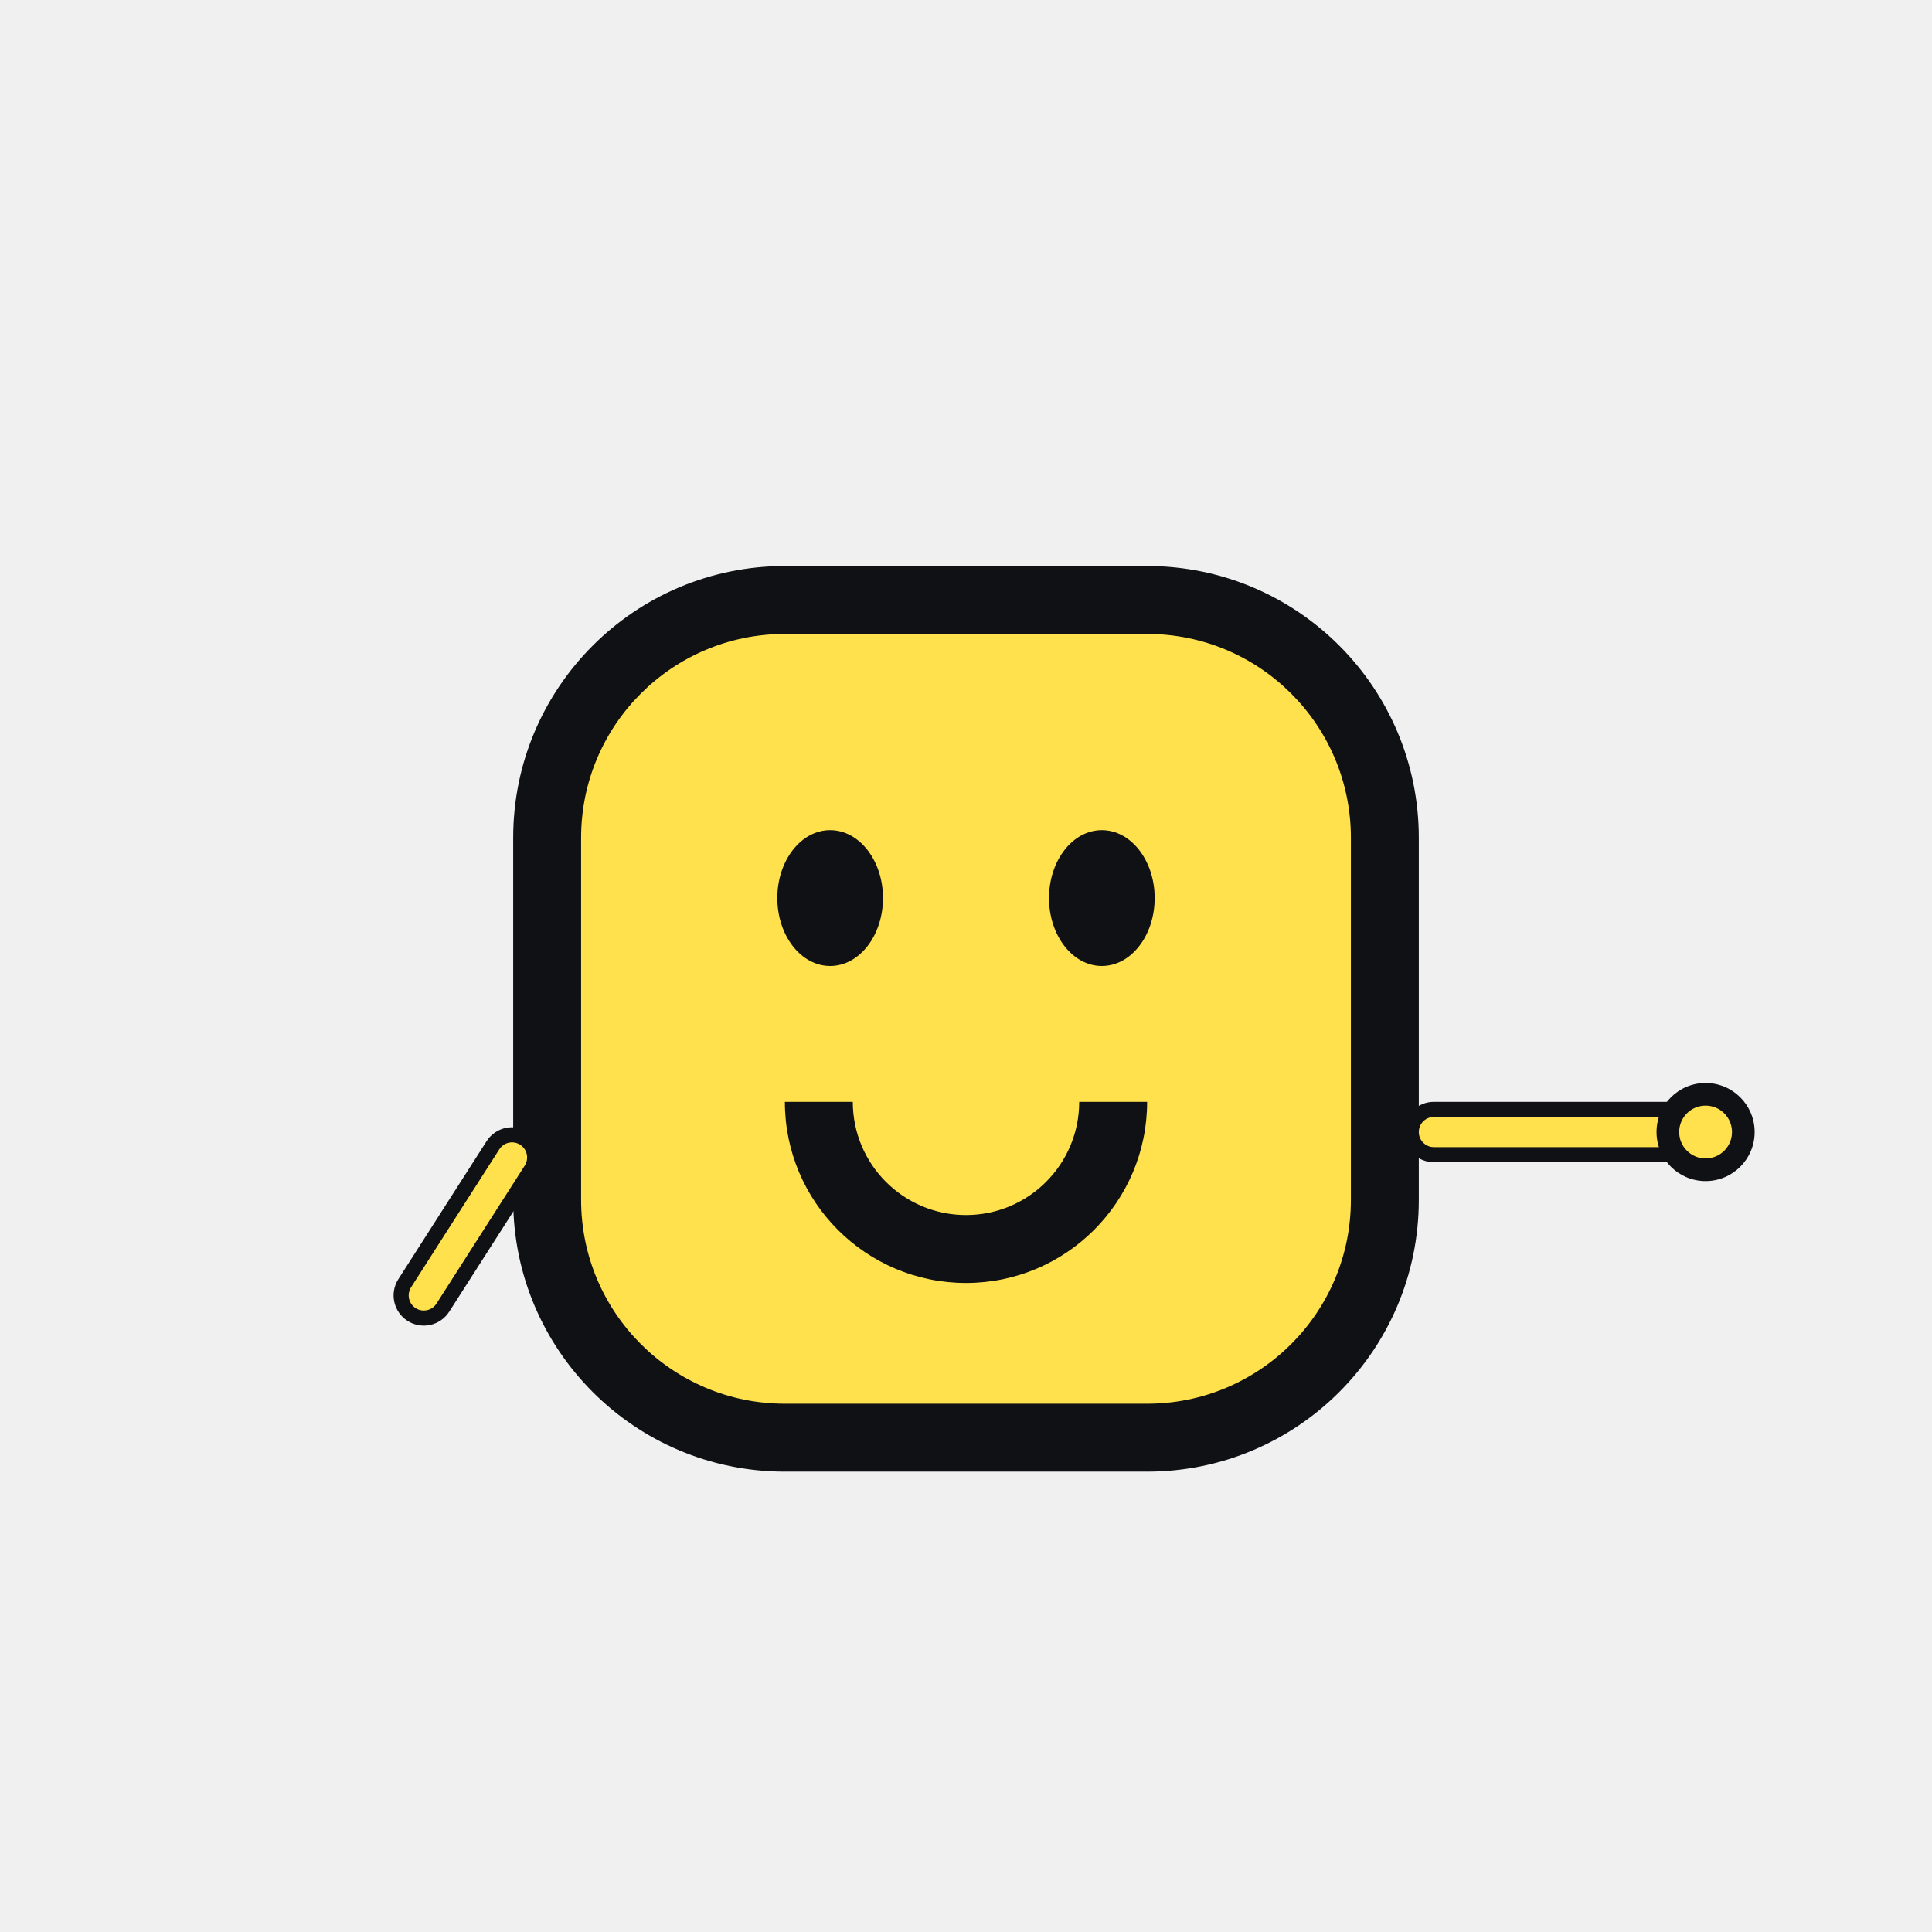
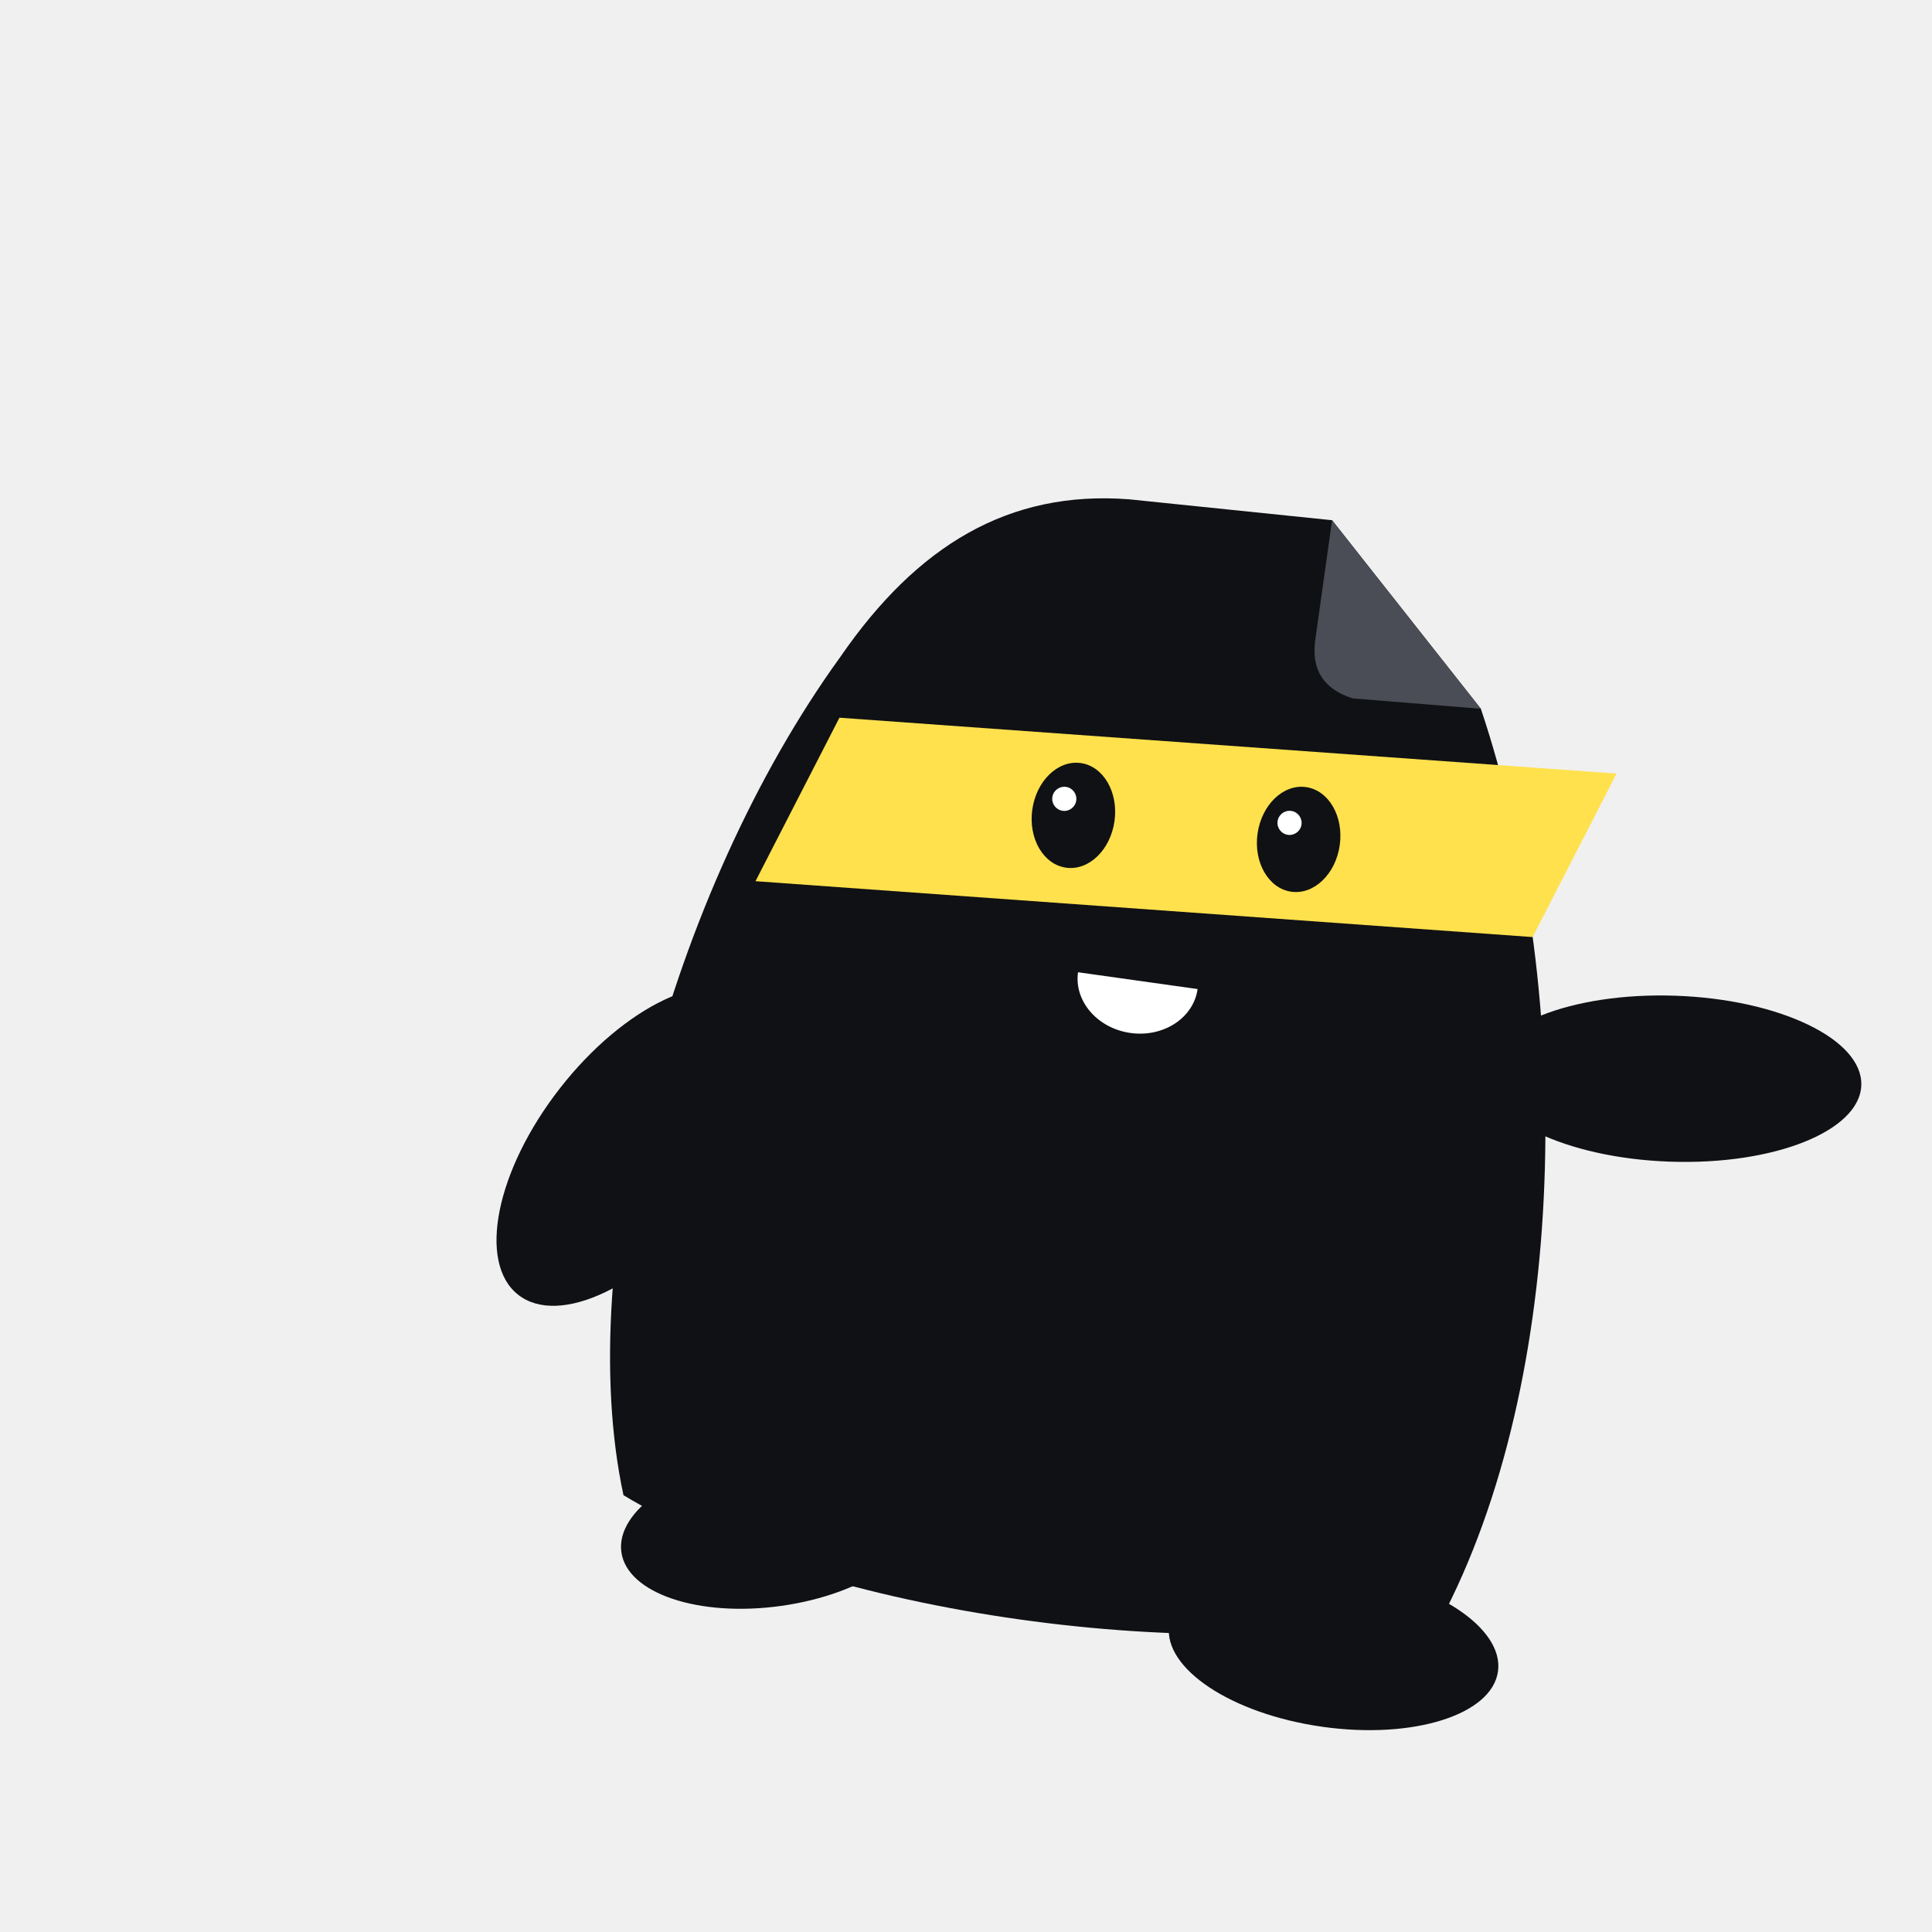
<svg xmlns="http://www.w3.org/2000/svg" viewBox="0 0 512 512">
-   <g data-slot="body">
-     <rect x="136" y="150" width="240" height="240" rx="72" fill="#101114" />
-     <rect x="154" y="168" width="204" height="204" rx="54" fill="#ffe14d" />
-   </g>
-   <g data-slot="eyes">
-     <ellipse cx="220" cy="238" rx="14" ry="18" fill="#101114" />
-     <ellipse cx="292" cy="238" rx="14" ry="18" fill="#101114" />
-   </g>
-   <g data-slot="mouth">
-     <path d="M208 292A48 48 0 0 0 304 292L286 292A30 30 0 0 1 226 292Z" fill="#101114" />
-   </g>
-   <g data-slot="arms">
-     <rect x="140" y="292" width="59.4" height="16" rx="8" fill="#101114" transform="rotate(122.6 140 300)" />
-     <rect x="144" y="296" width="51.4" height="8" rx="4" fill="#ffe14d" transform="rotate(122.6 140 300)" />
-     <rect x="372" y="292" width="80" height="16" rx="8" fill="#101114" />
-     <rect x="376" y="296" width="72" height="8" rx="4" fill="#ffe14d" />
-     <circle cx="452" cy="300" r="13" fill="#101114" />
-     <circle cx="452" cy="300" r="7" fill="#ffe14d" />
+   <g transform="rotate(8 256 512)">
+     <g data-slot="body">
+       <path d="M150 410C128 350 140 250 176 182C192 150 214 132 246 130L300 128L346 172C380 240 394 340 370 410C310 434 206 434 150 410Z" fill="#101114" />
+       <path d="M300 128L346 172L312 174Q300 172 300 160Z" fill="#4a4d55" />
+     </g>
+     <g data-slot="feet">
+       <g fill="#101114">
+         <ellipse cx="190" cy="414" rx="40" ry="20" transform="rotate(-16 190 414)" />
+         <ellipse cx="342" cy="424" rx="44" ry="21" />
+       </g>
+     </g>
+     <g data-slot="visor">
+       <path d="M178 198L384 184L368 230L162 244Z" fill="#ffe14d" />
+     </g>
+     <g data-slot="eyes">
+       <ellipse cx="243" cy="215" rx="11" ry="14" fill="#101114" />
+       <circle cx="240" cy="211" r="3.2" fill="#ffffff" />
+       <ellipse cx="303" cy="213" rx="11" ry="14" fill="#101114" />
+       <circle cx="300" cy="209" r="3.2" fill="#ffffff" />
+     </g>
+     <g data-slot="mouth">
+       <path d="M250 256h32a16 14 0 0 1-32 0z" fill="#ffffff" />
+     </g>
+     <g data-slot="arms">
+       <g fill="#101114">
+         <ellipse cx="140" cy="318" rx="25" ry="50" transform="rotate(30 140 318)" />
+         <ellipse cx="410" cy="262" rx="22" ry="50" transform="rotate(84 410 262)" />
+       </g>
+     </g>
  </g>
</svg>
